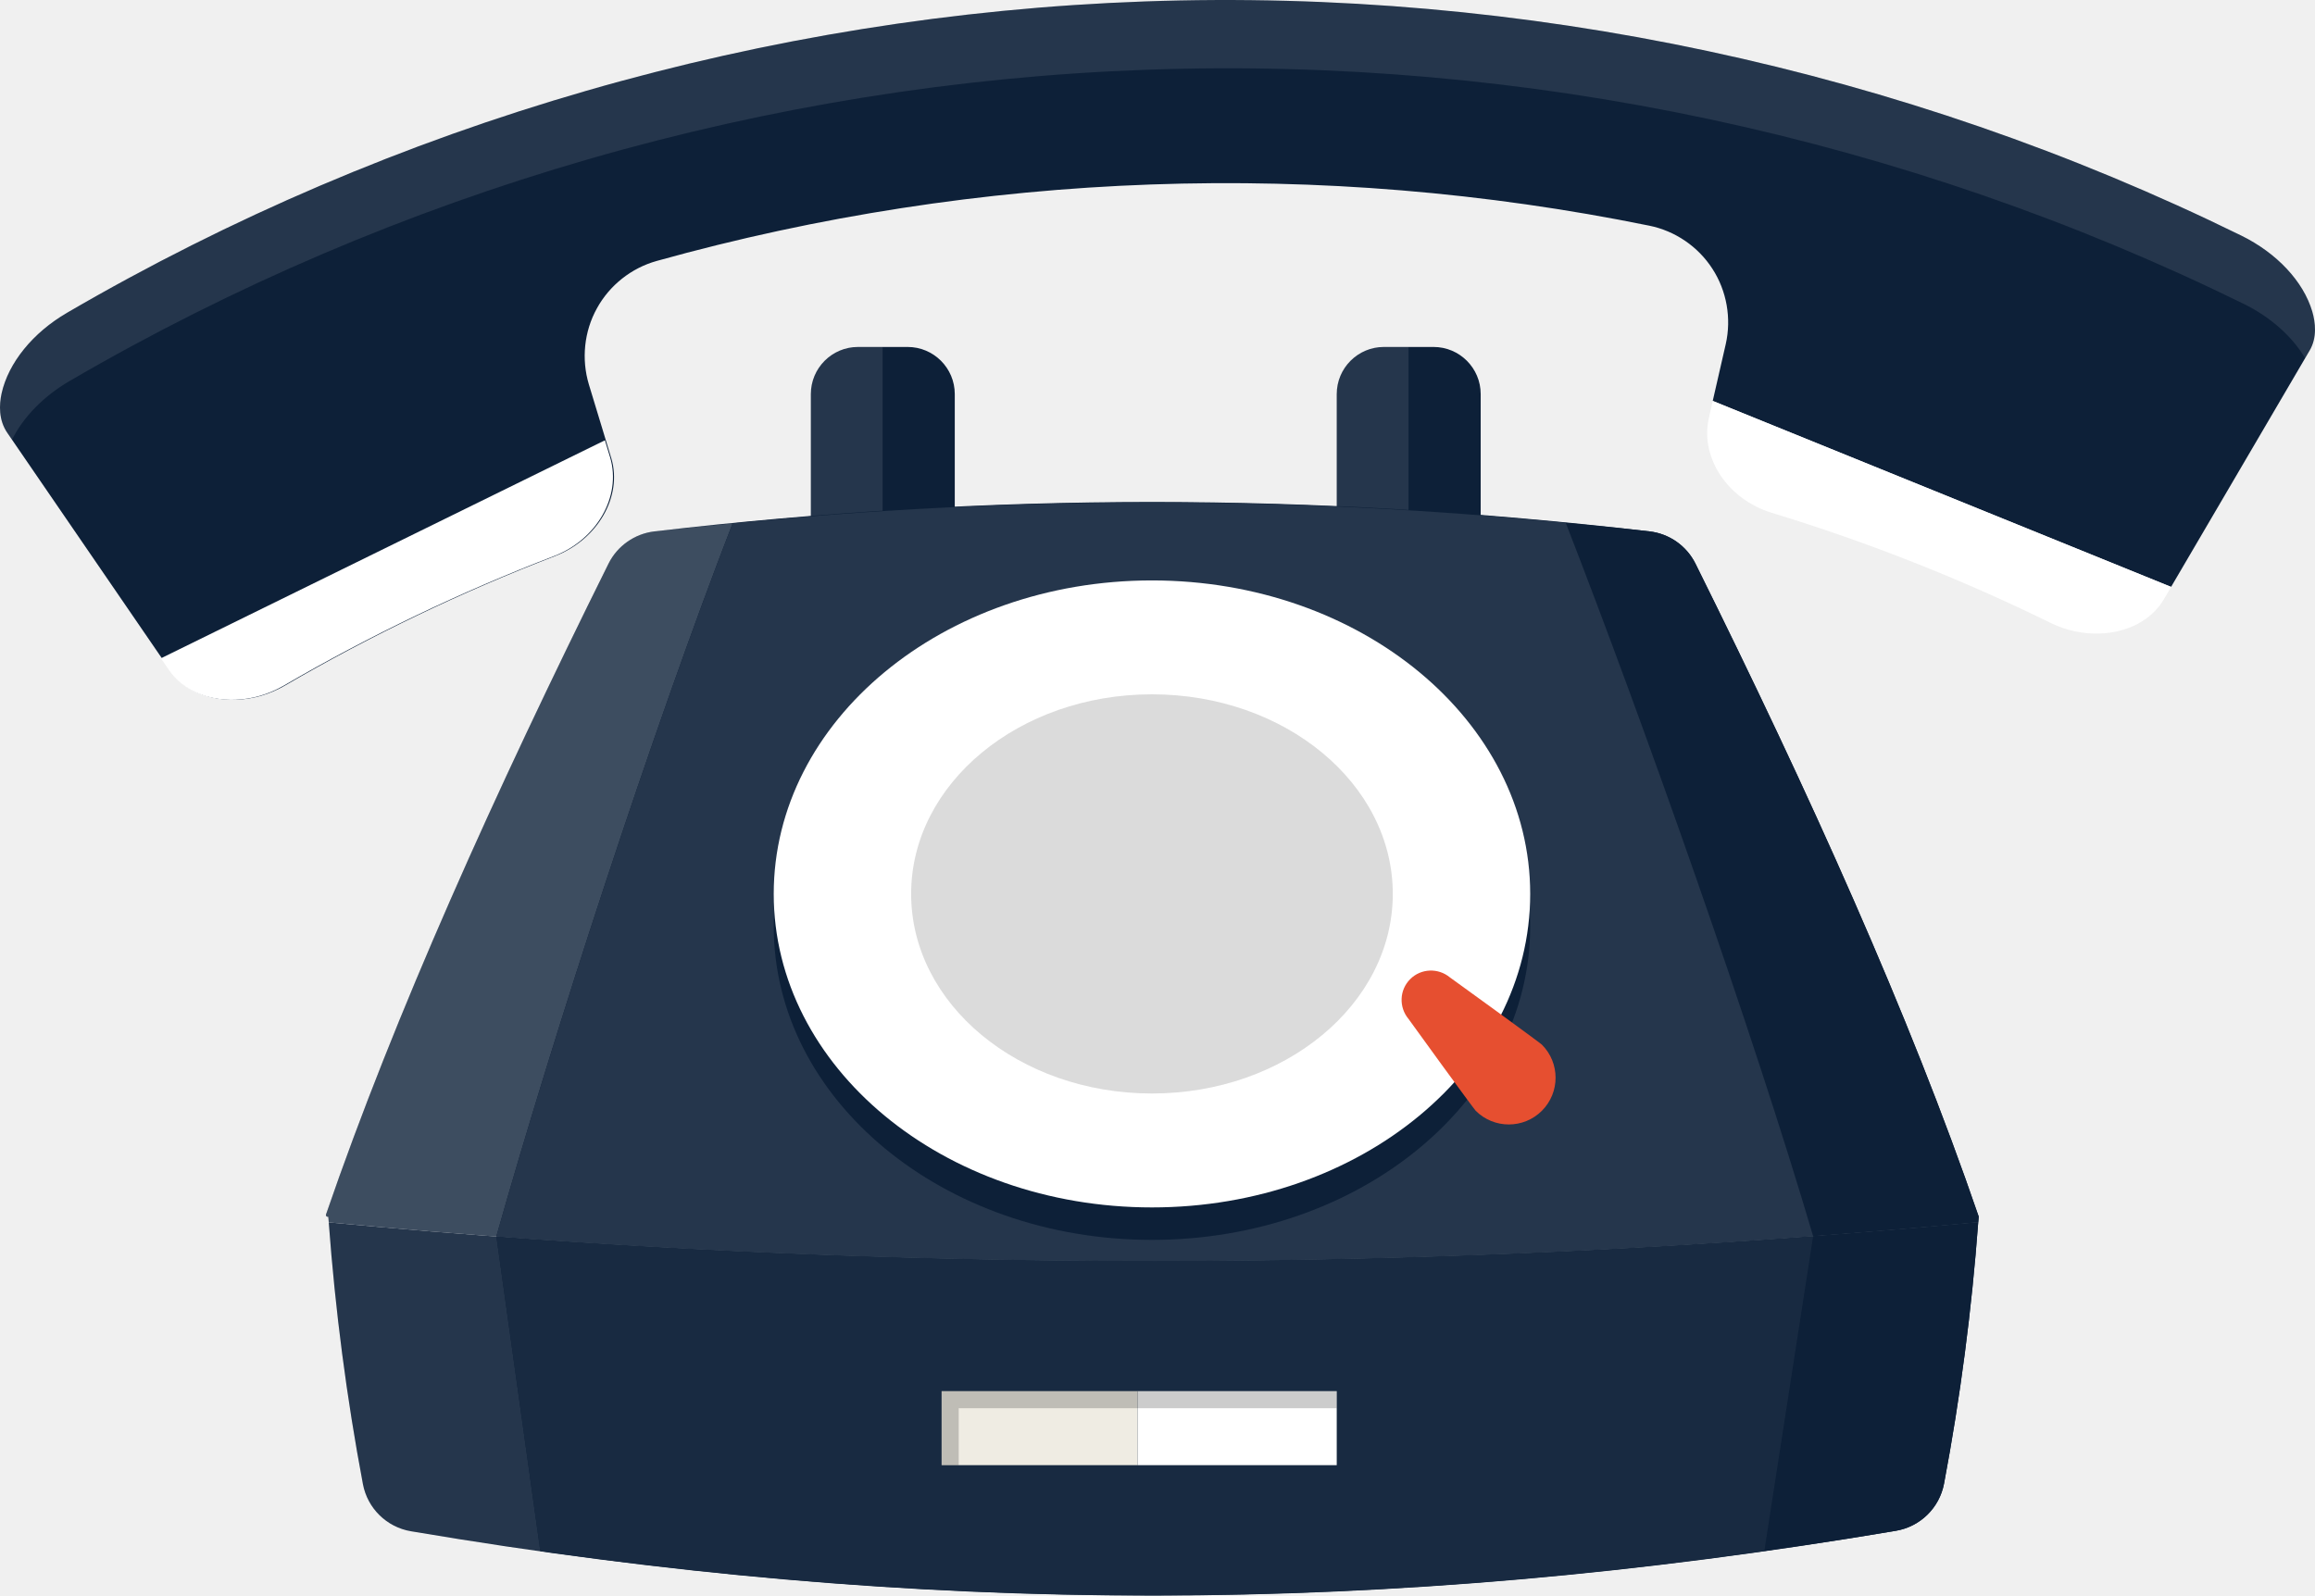
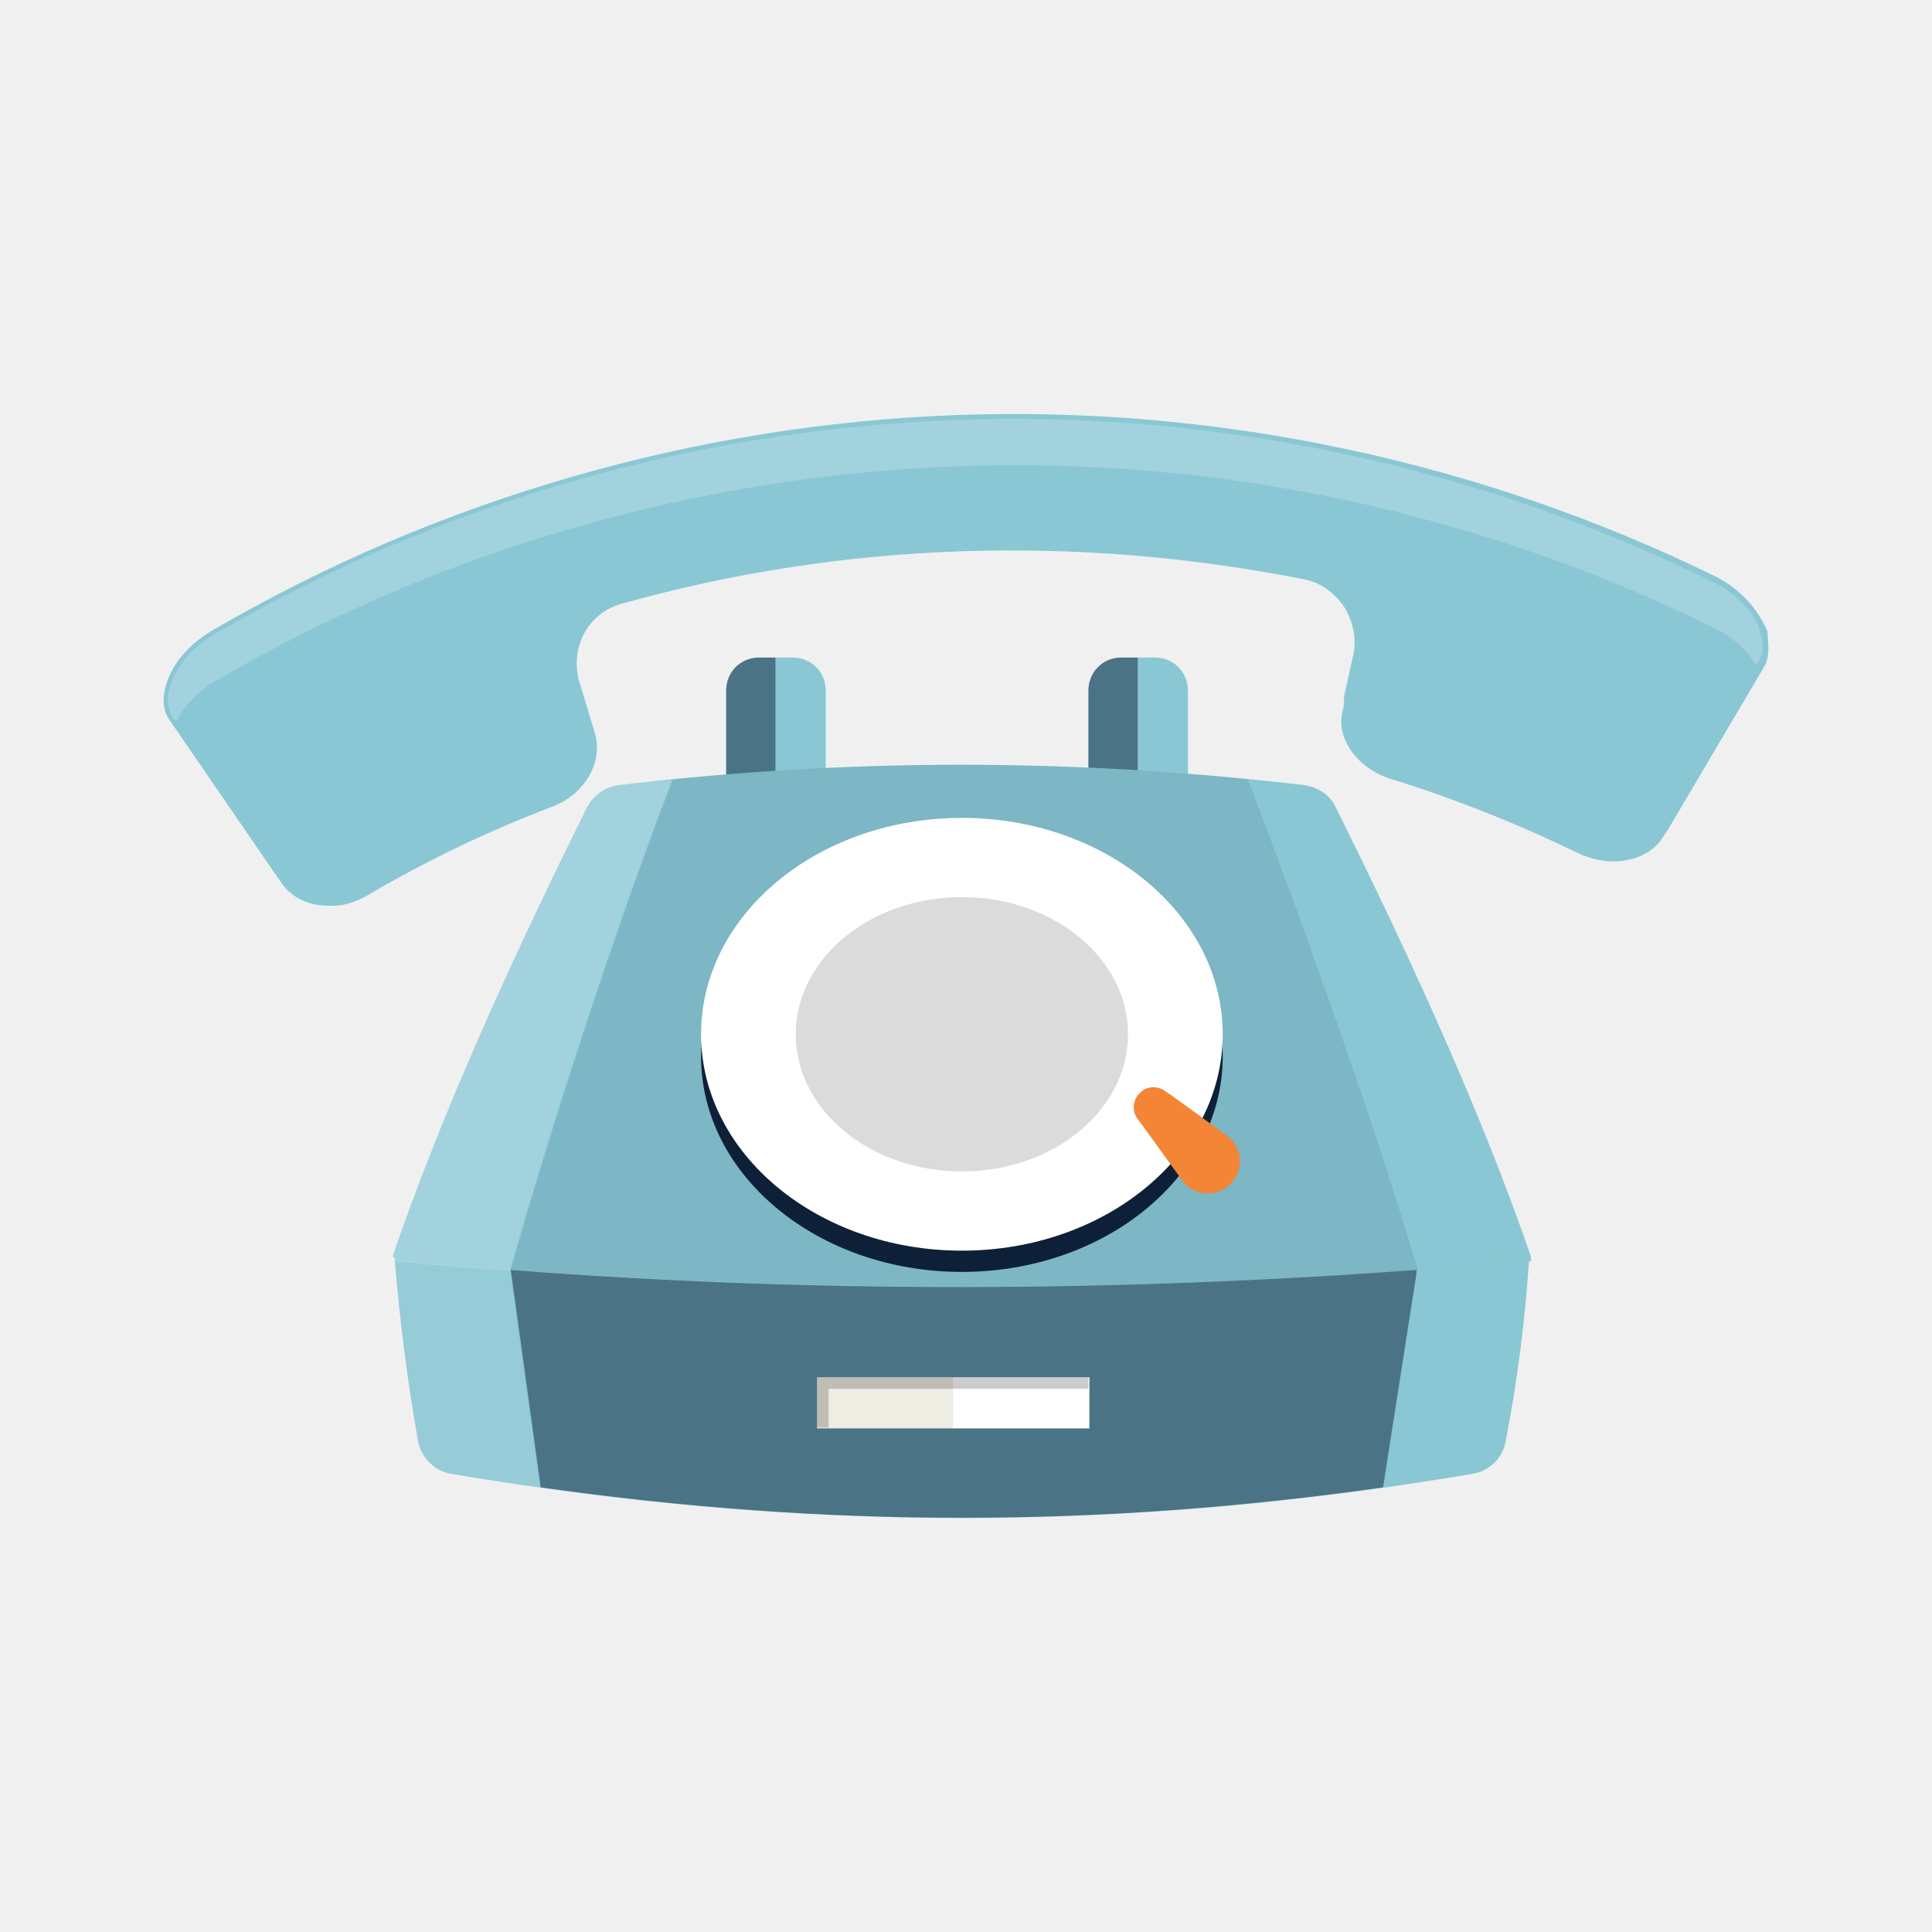
- <svg xmlns="http://www.w3.org/2000/svg" version="1.1" id="Layer_1" x="0px" y="0px" viewBox="0 0 165 113.754" style="enable-background:new 0 0 165 113.754;" xml:space="preserve">
-   <g>
-     <g>
-       <path style="fill:#0D2038;" d="M164.605,25.009l-9.828,16.774l-0.035,0.057l-32.667-13.258l0.023-0.103l0.905-3.952    c0.412-1.834,0.071-3.791-0.955-5.369c-1.018-1.578-2.654-2.696-4.496-3.069c-11.665-2.375-23.618-3.36-35.52-2.937    c-11.901,0.423-23.754,2.253-35.222,5.451c-1.811,0.504-3.363,1.734-4.266,3.381c-0.913,1.647-1.113,3.623-0.573,5.423    l1.607,5.291c0.786,2.697-0.971,5.764-4.018,6.946c-6.639,2.55-13.134,5.665-19.288,9.252c-1.052,0.607-2.234,0.948-3.418,0.99    c-2.014,0.072-3.739-0.698-4.742-2.119L0.539,30.885c-0.658-0.938-0.595-2.05-0.427-2.831c0.482-2.182,2.225-4.334,4.666-5.755    C28.057,8.732,54.613,1.06,81.568,0.103c26.955-0.958,53.99,4.81,78.172,16.69c2.537,1.244,4.429,3.267,5.064,5.409    C165.027,22.969,165.169,24.074,164.605,25.009z" />
-       <path style="opacity:0.1;fill:#FFFFFF;" d="M0.856,31.347c0.803-1.609,2.249-3.103,4.096-4.179    C28.23,13.602,54.786,5.93,81.741,4.972c26.955-0.958,53.99,4.81,78.172,16.689c1.919,0.941,3.467,2.329,4.382,3.876l0.31-0.528    c0.564-0.935,0.422-2.04,0.2-2.807c-0.636-2.142-2.527-4.165-5.064-5.409c-24.182-11.88-51.217-17.648-78.172-16.69    C54.613,1.06,28.057,8.732,4.778,22.299c-2.44,1.421-4.184,3.573-4.666,5.755c-0.169,0.781-0.231,1.893,0.427,2.831L0.856,31.347z    " />
-       <path style="fill:#FFFFFF;" d="M121.784,29.87c-0.597,2.796,1.375,5.733,4.485,6.686c6.811,2.074,13.51,4.72,19.901,7.859    c1.093,0.534,2.298,0.794,3.487,0.752c2.011-0.071,3.68-0.965,4.551-2.406l0.537-0.918l-32.669-13.259L121.784,29.87z" />
-       <path style="fill:#FFFFFF;" d="M43.499,32.652c0.794,2.746-0.966,5.816-3.999,6.987c-6.648,2.552-13.142,5.667-19.295,9.252    c-1.052,0.61-2.236,0.955-3.424,0.997c-2.011,0.071-3.74-0.701-4.71-2.077l-0.603-0.877l31.647-15.544L43.499,32.652z" />
-     </g>
-     <g>
-       <path style="fill:#0D2038;" d="M105.535,41.523H95.276V28.097c0-1.856,1.505-3.361,3.361-3.361h3.537    c1.857,0,3.361,1.505,3.361,3.361V41.523z" />
-       <path style="fill:#0D2038;" d="M68.051,41.523H57.793V28.097c0-1.856,1.505-3.361,3.361-3.361h3.536    c1.856,0,3.361,1.505,3.361,3.361V41.523z" />
-       <path style="opacity:0.1;fill:#FFFFFF;" d="M61.155,24.736c-1.857,0-3.362,1.505-3.362,3.362v13.426h5.116V24.736H61.155z" />
-       <path style="opacity:0.1;fill:#FFFFFF;" d="M98.637,24.736c-1.857,0-3.362,1.505-3.362,3.362v13.426h5.116V24.736H98.637z" />
-       <path style="fill:#0D2038;" d="M23.431,87.147c0.462,6.25,1.27,12.48,2.436,18.661c0.325,1.727,1.694,3.069,3.428,3.361    c36.268,6.126,69.558,6.114,105.837-0.035c1.732-0.293,3.101-1.634,3.427-3.361c1.165-6.173,1.976-12.4,2.438-18.642    C101.897,90.824,62.533,90.829,23.431,87.147z" />
-       <path style="fill:#0D2038;" d="M141.024,86.713C136.12,72.4,128.948,56.51,120.845,40.188c-0.631-1.273-1.868-2.14-3.278-2.304    c-23.967-2.794-46.953-2.794-70.92,0c-1.409,0.164-2.648,1.033-3.278,2.304c-8.08,16.272-15.231,32.116-20.134,46.395    c-0.013,0.036-0.007,0.079,0.013,0.11c0.022,0.033,0.057,0.052,0.096,0.055c0.018,0.003,0.036,0.003,0.054,0.003    c0.01,0.133,0.024,0.264,0.035,0.397c39.102,3.683,78.466,3.678,117.567-0.016c0.009-0.124,0.023-0.245,0.033-0.369    C141.033,86.745,141.029,86.728,141.024,86.713z" />
-       <path style="opacity:0.2;fill:#FFFFFF;" d="M46.646,37.884c-1.409,0.164-2.648,1.033-3.278,2.304    c-8.08,16.272-15.231,32.116-20.134,46.395c-0.013,0.036-0.007,0.079,0.013,0.11c0.022,0.033,0.057,0.052,0.096,0.055    c0.018,0.003,0.036,0.003,0.054,0.003c0.01,0.133,0.024,0.264,0.035,0.397c3.979,0.374,7.961,0.702,11.945,0.999    c4.03-14.271,11.043-35.846,16.839-50.833C50.361,37.497,48.512,37.667,46.646,37.884z" />
-       <path style="fill:#0D2038;" d="M141.031,86.761c0.002-0.016-0.002-0.033-0.007-0.048C136.12,72.4,128.948,56.51,120.845,40.188    c-0.631-1.273-1.868-2.14-3.278-2.304c-1.998-0.233-3.981-0.417-5.968-0.611c5.676,14.599,13.337,36.292,17.629,50.847    c3.927-0.296,7.851-0.619,11.771-0.99C141.008,87.006,141.022,86.885,141.031,86.761z" />
-       <path style="fill:#0D2038;" d="M52.216,37.313C46.419,52.3,39.406,73.875,35.376,88.146c31.239,2.341,62.613,2.331,93.851-0.026    c-4.291-14.555-11.952-36.248-17.629-50.847C91.621,35.32,72.2,35.334,52.216,37.313z" />
-       <path style="fill:#0D2038;" d="M129.095,88.132c0.044,0.002,0.088,0.004,0.132,0.007l-3.479,22.441    c3.111-0.441,6.233-0.911,9.385-1.446c1.732-0.293,3.101-1.634,3.427-3.361c1.165-6.173,1.976-12.4,2.438-18.642    C137.034,87.506,133.066,87.832,129.095,88.132z" />
-       <path style="opacity:0.1;fill:#FFFFFF;" d="M23.431,87.147c0.462,6.25,1.27,12.48,2.436,18.661    c0.325,1.727,1.694,3.069,3.428,3.361c3.095,0.523,6.162,0.985,9.217,1.418l-3.132-22.441    C31.395,87.849,27.411,87.52,23.431,87.147z" />
-       <path style="fill:#0D2038;" d="M129.095,88.132c-31.193,2.345-62.52,2.35-93.714,0.014l3.132,22.441    c29.637,4.203,57.597,4.201,87.235-0.007l3.479-22.441C129.183,88.136,129.139,88.134,129.095,88.132z" />
-       <path style="opacity:0.05;fill:#FFFFFF;" d="M129.095,88.132c-31.193,2.345-62.52,2.35-93.714,0.014l3.132,22.441    c29.637,4.203,57.597,4.201,87.235-0.007l3.479-22.441C129.183,88.136,129.139,88.134,129.095,88.132z" />
-       <path style="opacity:0.1;fill:#FFFFFF;" d="M52.216,37.313C46.419,52.3,39.406,73.875,35.376,88.146    c31.239,2.341,62.613,2.331,93.851-0.026c-4.291-14.555-11.952-36.248-17.629-50.847C91.621,35.32,72.2,35.334,52.216,37.313z" />
-       <path style="fill:#0D2038;" d="M82.105,43.696c-14.892,0-26.958,10.004-26.958,22.349c0,12.347,12.066,22.351,26.958,22.351    c14.893,0,26.959-10.004,26.959-22.351C109.064,53.7,96.998,43.696,82.105,43.696z" />
-       <path style="fill:#FFFFFF;" d="M82.105,41.38c-14.892,0-26.958,10.004-26.958,22.348c0,12.347,12.066,22.353,26.958,22.353    c14.893,0,26.959-10.006,26.959-22.353C109.064,51.384,96.998,41.38,82.105,41.38z" />
-       <path style="fill:#DBDBDB;" d="M82.105,49.5c-9.481,0-17.164,6.369-17.164,14.228c0,7.863,7.683,14.231,17.164,14.231    c9.482,0,17.165-6.369,17.165-14.231C99.27,55.869,91.587,49.5,82.105,49.5z" />
-       <path style="fill:#E64F30;" d="M103.343,69.683c-0.829-0.688-2.056-0.652-2.833,0.123c-0.777,0.778-0.811,2.004-0.123,2.831    c0.062,0.105,4.635,6.395,4.792,6.552c1.303,1.303,3.414,1.303,4.717,0.003c1.303-1.304,1.303-3.414-0.002-4.718    C109.736,74.317,103.448,69.745,103.343,69.683z" />
-       <rect x="67.113" y="99.18" style="fill:#EFECE3;" width="13.978" height="5.276" />
-       <rect x="81.091" y="99.18" style="fill:#FFFFFF;" width="14.184" height="5.276" />
-       <polygon style="opacity:0.2;" points="68.331,100.397 82.31,100.397 95.275,100.397 95.275,99.18 81.091,99.18 67.113,99.18     67.113,104.456 68.331,104.456   " />
+ <svg xmlns="http://www.w3.org/2000/svg" version="1.1" id="svg4953" viewBox="0 0 200 200" height="200" width="200">
+   <defs id="defs4955">
+     <radialGradient id="SVGID_1_" cx="77.348" cy="70.141" r="56.5" gradientUnits="userSpaceOnUse">
+       <stop offset="0" style="stop-color:#FFFFFF" id="stop4834" />
+       <stop offset="1" style="stop-color:#C2E0F4" id="stop4836" />
+     </radialGradient>
+   </defs>
+   <g transform="translate(0,-852.3623)" id="layer1">
+     <g id="g4711" transform="translate(-200.0257,852.33)">
+       <path class="st1" d="m 383,65.4 0,0 C 382,63.1 380.2,61 377.6,59.7 353.3,47.8 326.1,42 299,43 c -27,1 -53.7,8.7 -77,22.3 -2.6,1.5 -4.4,3.8 -4.9,6.1 -0.3,1.3 -0.1,2.4 0.5,3.2 l 11.6,16.9 c 1.1,1.5 2.8,2.3 4.9,2.3 0.1,0 0.2,0 0.3,0 1.3,0 2.5,-0.4 3.7,-1.1 6.1,-3.6 12.6,-6.7 19.2,-9.2 3.3,-1.3 5.2,-4.6 4.3,-7.6 L 260,70.6 c -0.5,-1.7 -0.3,-3.5 0.5,-5 0.8,-1.5 2.3,-2.7 4,-3.1 11.4,-3.2 23.2,-5 35.1,-5.4 11.9,-0.4 23.8,0.6 35.4,2.9 1.7,0.3 3.2,1.4 4.2,2.9 0.9,1.5 1.3,3.3 0.9,5 l -1,4.5 0.1,0.1 -0.1,0.8 0,0 c -1,3 1.4,6.2 4.7,7.3 6.8,2.1 13.3,4.7 19.7,7.8 1.1,0.5 2.3,0.8 3.5,0.8 0.1,0 0.2,0 0.3,0 2.2,-0.1 4,-1 5,-2.7 l 0.4,-0.6 0,0 10.1,-17.1 c 0.5,-1.3 0.2,-2.5 0.2,-3.4 z" id="path4713" style="fill:#89c7d4" />
+       <path class="st2" d="m 218.3,74.7 c 0.8,-1.6 2.2,-3.1 4.1,-4.2 23.3,-13.6 49.8,-21.2 76.8,-22.2 27,-1 54,4.8 78.2,16.7 1.9,0.9 3.5,2.3 4.4,3.9 l 0.3,-0.5 c 0.6,-0.9 0.4,-2 0.2,-2.8 -0.6,-2.1 -2.5,-4.2 -5.1,-5.4 C 353,48.3 326,42.5 299,43.5 c -27,1 -53.5,8.6 -76.8,22.2 -2.4,1.4 -4.2,3.6 -4.7,5.8 -0.2,0.8 -0.2,1.9 0.4,2.8 l 0.4,0.4 z" id="path4715" style="opacity:0.2;fill:#ffffff" />
+       <path class="st1" d="m 323,84.9 -10.3,0 0,-13.4 c 0,-1.9 1.5,-3.4 3.4,-3.4 l 3.5,0 c 1.9,0 3.4,1.5 3.4,3.4 l 0,13.4 z" id="path4717" style="fill:#89c7d4" />
+       <path class="st1" d="m 285.5,84.9 -10.3,0 0,-13.4 c 0,-1.9 1.5,-3.4 3.4,-3.4 l 3.5,0 c 1.9,0 3.4,1.5 3.4,3.4 l 0,13.4 z" id="path4719" style="fill:#89c7d4" />
+       <path class="st3" d="m 278.6,68.1 c -1.9,0 -3.4,1.5 -3.4,3.4 l 0,13.4 5.1,0 0,-16.8 -1.7,0 z" id="path4721" style="opacity:0.5;fill:#0d2038" />
+       <path class="st3" d="m 316.1,68.1 c -1.9,0 -3.4,1.5 -3.4,3.4 l 0,13.4 5.1,0 0,-16.8 -1.7,0 z" id="path4723" style="opacity:0.5;fill:#0d2038" />
+       <path class="st1" d="m 240.9,130.5 c 0.5,6.2 1.3,12.5 2.4,18.7 0.3,1.7 1.7,3.1 3.4,3.4 36.3,6.1 69.6,6.1 105.8,0 1.7,-0.3 3.1,-1.6 3.4,-3.4 1.2,-6.2 2,-12.4 2.4,-18.6 -38.9,3.6 -78.3,3.6 -117.4,-0.1 z" id="path4725" style="fill:#89c7d4" />
+       <path class="st1" d="m 358.5,130.1 c -4.9,-14.3 -12.1,-30.2 -20.2,-46.5 -0.6,-1.3 -1.9,-2.1 -3.3,-2.3 -24,-2.8 -47,-2.8 -70.9,0 -1.4,0.2 -2.6,1 -3.3,2.3 -8.1,16.3 -15.2,32.1 -20.1,46.4 0,0 0,0.1 0,0.1 0,0 0.1,0.1 0.1,0.1 0,0 0,0 0.1,0 0,0.1 0,0.3 0,0.4 39.1,3.7 78.5,3.7 117.6,0 0,-0.2 0,-0.3 0,-0.5 0,0 0,0 0,0 z" id="path4727" style="fill:#89c7d4" />
+       <path class="st2" d="m 264.1,81.3 c -1.4,0.2 -2.6,1 -3.3,2.3 -8.1,16.3 -15.2,32.1 -20.1,46.4 0,0 0,0.1 0,0.1 0,0 0.1,0.1 0.1,0.1 0,0 0,0 0.1,0 0,0.1 0,0.3 0,0.4 4,0.4 8,0.7 11.9,1 4,-14.3 11,-35.8 16.8,-50.8 -1.8,0.1 -3.6,0.2 -5.5,0.5 z" id="path4729" style="opacity:0.2;fill:#ffffff" />
+       <path class="st4" d="m 269.7,80.7 c -5.8,15 -12.8,36.6 -16.8,50.8 31.2,2.3 62.6,2.3 93.9,0 -4.3,-14.6 -12,-36.2 -17.6,-50.8 -20.1,-2 -39.5,-2 -59.5,0 z" id="path4731" style="opacity:0.1;fill:#0d2038" />
+       <path class="st5" d="m 240.9,130.5 c 0.5,6.2 1.3,12.5 2.4,18.7 0.3,1.7 1.7,3.1 3.4,3.4 3.1,0.5 6.2,1 9.2,1.4 l -3.1,-22.4 c -3.9,-0.4 -7.9,-0.7 -11.9,-1.1 z" id="path4733" style="opacity:0.1;fill:#ffffff" />
+       <path class="st3" d="m 346.6,131.5 c -31.2,2.3 -62.5,2.4 -93.7,0 L 256,154 c 29.6,4.2 57.6,4.2 87.2,0 l 3.5,-22.4 c -0.1,-0.1 -0.1,-0.1 -0.1,-0.1 z" id="path4735" style="opacity:0.5;fill:#0d2038" />
+       <ellipse class="st6" cx="299.6" cy="109.4" rx="27" ry="22.3" id="ellipse4737" style="fill:#0d2038" />
+       <ellipse class="st0" cx="299.6" cy="107.1" rx="27" ry="22.4" id="ellipse4739" style="fill:#ffffff" />
+       <ellipse class="st7" cx="299.6" cy="107.1" rx="17.2" ry="14.2" id="ellipse4741" style="fill:#dbdbdb" />
+       <path class="st8" d="m 320.8,113.1 c -0.8,-0.7 -2.1,-0.7 -2.8,0.1 -0.8,0.8 -0.8,2 -0.1,2.8 0.1,0.1 4.6,6.4 4.8,6.6 1.3,1.3 3.4,1.3 4.7,0 1.3,-1.3 1.3,-3.4 0,-4.7 -0.2,-0.2 -6.5,-4.8 -6.6,-4.8 z" id="path4743" style="fill:#f48436" />
+       <rect x="284.6" y="142.6" class="st9" width="14" height="5.3" id="rect4745" style="fill:#efece3" />
+       <rect x="298.6" y="142.6" class="st0" width="14.2" height="5.3" id="rect4747" style="fill:#ffffff" />
+       <polygon class="st10" points="299.8,143.8 312.7,143.8 312.7,142.6 298.6,142.6 284.6,142.6 284.6,147.8 285.8,147.8 285.8,143.8 " id="polygon4749" style="opacity:0.2" />
    </g>
  </g>
</svg>
